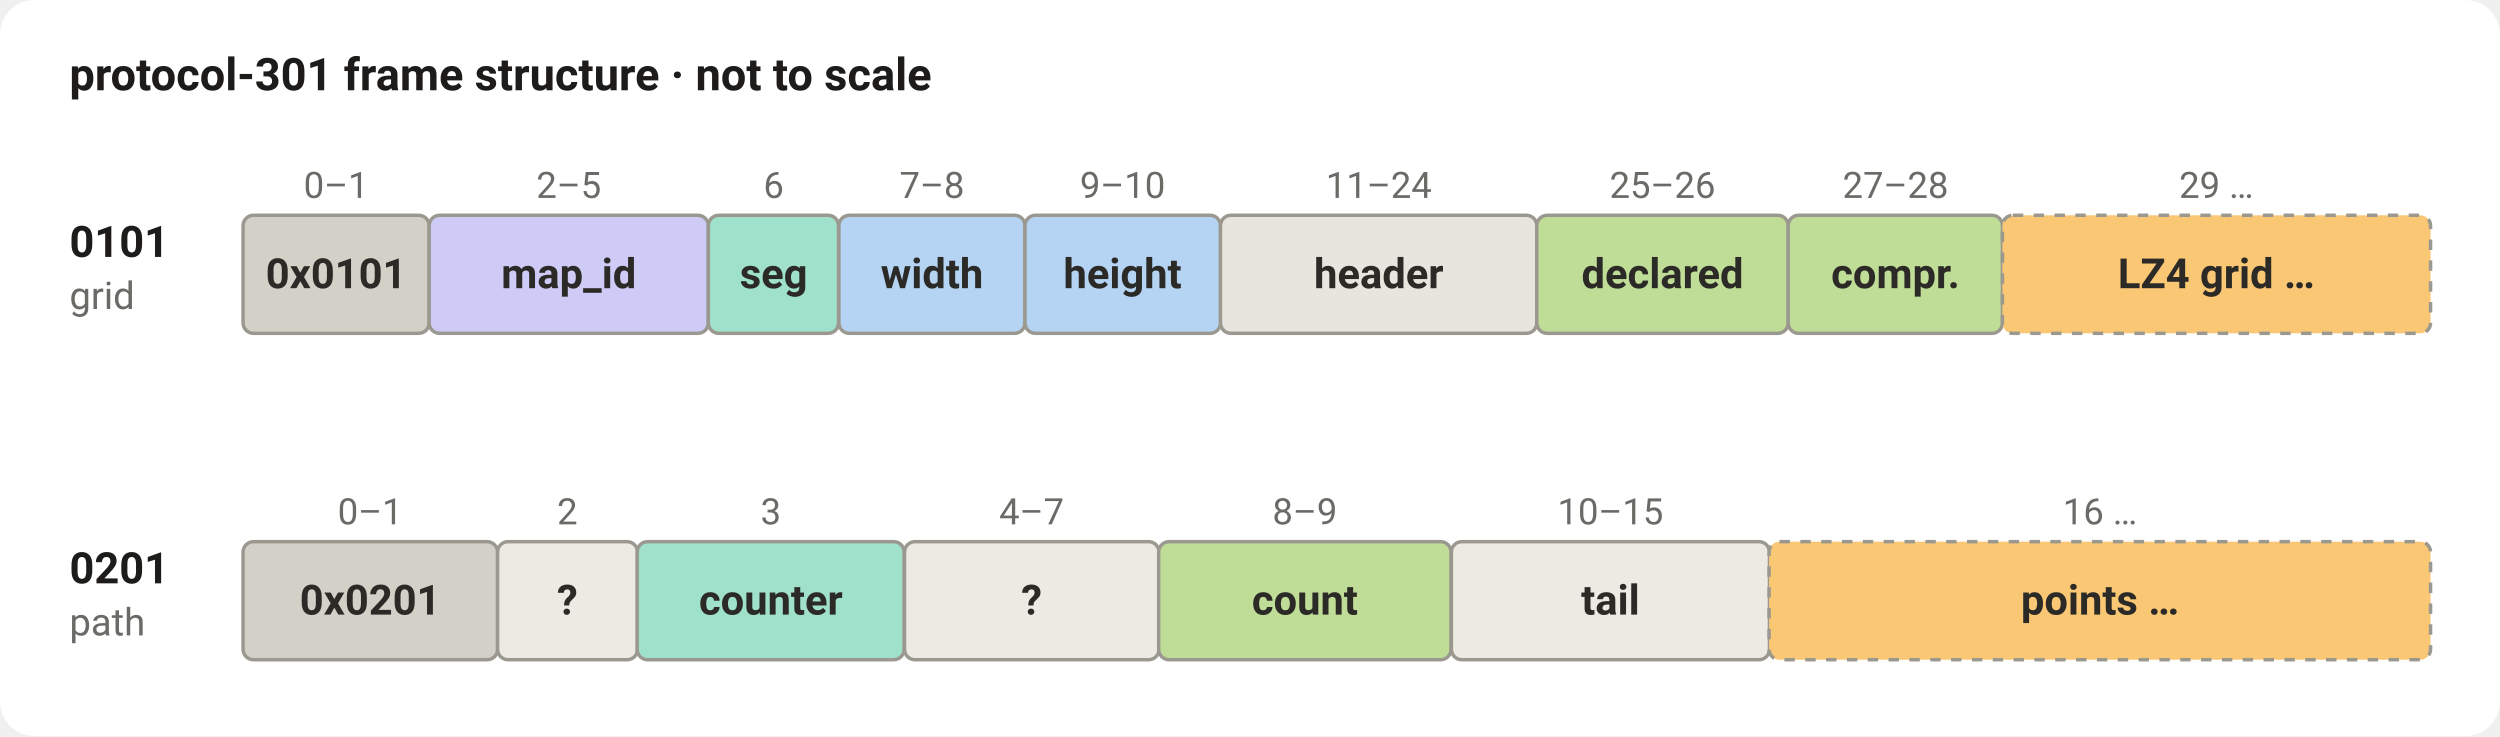
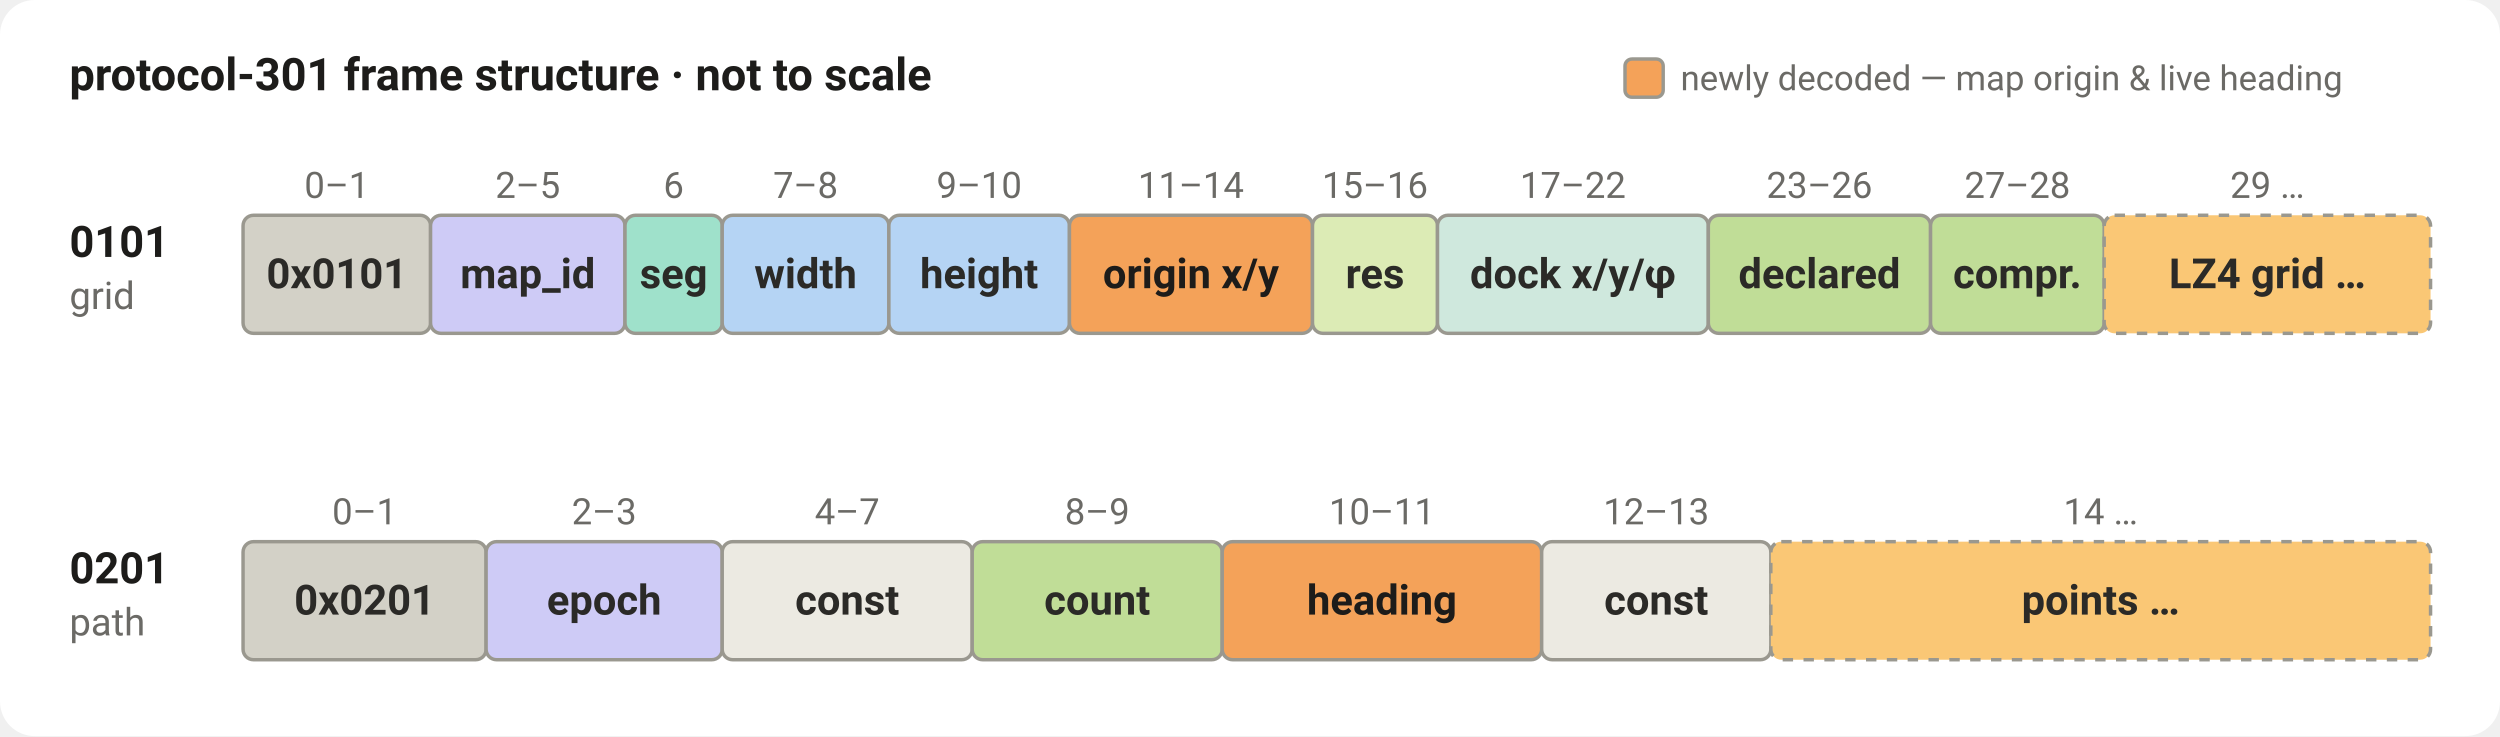
<svg xmlns="http://www.w3.org/2000/svg" viewBox="0 0 720 212" width="100%" font-family="-apple-system,Segoe UI,Roboto,sans-serif">
  <rect x="0" y="0" width="720" height="212" rx="10" fill="#ffffff" />
  <text x="20" y="26" font-size="13" font-weight="700" fill="#1d1c1a">protocol-301 frame structure  ·  not to scale</text>
+   <rect x="468" y="17" width="11" height="11" rx="2" fill="#F4A259" stroke="#9a988f" />
+   <text x="484" y="26" font-size="10" fill="#6b6a66">newly decoded — map origin &amp; live heading</text>
  <text x="20" y="74" font-size="12.5" font-weight="700" fill="#1d1c1a">0101</text>
  <text x="20" y="89" font-size="11" fill="#6b6a66">grid</text>
-   <rect x="70.0" y="62" width="53.6" height="34" rx="3" fill="#D3D1C7" stroke="#9a988f" stroke-width="1" />
-   <text x="96.8" y="57" text-anchor="middle" font-size="10.5" fill="#6b6a66">0–1</text>
-   <text x="96.8" y="83.0" text-anchor="middle" font-size="12" font-weight="600" fill="#2b2a27">0x0101</text>
-   <rect x="123.6" y="62" width="80.4" height="34" rx="3" fill="#CECBF6" stroke="#9a988f" stroke-width="1" />
-   <text x="163.8" y="57" text-anchor="middle" font-size="10.5" fill="#6b6a66">2–5</text>
-   <text x="163.8" y="83.0" text-anchor="middle" font-size="12" font-weight="600" fill="#2b2a27">map_id</text>
-   <rect x="204.0" y="62" width="37.5" height="34" rx="3" fill="#9FE1CB" stroke="#9a988f" stroke-width="1" />
-   <text x="222.8" y="57" text-anchor="middle" font-size="10.5" fill="#6b6a66">6</text>
-   <text x="222.8" y="83.0" text-anchor="middle" font-size="12" font-weight="600" fill="#2b2a27">seg</text>
-   <rect x="241.6" y="62" width="53.6" height="34" rx="3" fill="#B5D4F4" stroke="#9a988f" stroke-width="1" />
-   <text x="268.4" y="57" text-anchor="middle" font-size="10.5" fill="#6b6a66">7–8</text>
-   <text x="268.4" y="83.0" text-anchor="middle" font-size="12" font-weight="600" fill="#2b2a27">width</text>
-   <rect x="295.2" y="62" width="56.3" height="34" rx="3" fill="#B5D4F4" stroke="#9a988f" stroke-width="1" />
-   <text x="323.3" y="57" text-anchor="middle" font-size="10.5" fill="#6b6a66">9–10</text>
-   <text x="323.3" y="83.0" text-anchor="middle" font-size="12" font-weight="600" fill="#2b2a27">height</text>
-   <rect x="351.5" y="62" width="91.1" height="34" rx="3" fill="#E7E5DD" stroke="#9a988f" stroke-width="1" />
-   <text x="397.1" y="57" text-anchor="middle" font-size="10.5" fill="#6b6a66">11–24</text>
-   <text x="397.1" y="83.0" text-anchor="middle" font-size="12" font-weight="600" fill="#2b2a27">header</text>
-   <rect x="442.6" y="62" width="72.4" height="34" rx="3" fill="#C0DD97" stroke="#9a988f" stroke-width="1" />
-   <text x="478.8" y="57" text-anchor="middle" font-size="10.5" fill="#6b6a66">25–26</text>
-   <text x="478.8" y="83.0" text-anchor="middle" font-size="12" font-weight="600" fill="#2b2a27">declared</text>
-   <rect x="515.0" y="62" width="61.7" height="34" rx="3" fill="#C0DD97" stroke="#9a988f" stroke-width="1" />
-   <text x="545.9" y="57" text-anchor="middle" font-size="10.5" fill="#6b6a66">27–28</text>
-   <text x="545.9" y="83.0" text-anchor="middle" font-size="12" font-weight="600" fill="#2b2a27">compr.</text>
-   <rect x="576.7" y="62" width="123.3" height="34" rx="3" fill="#FAC775" stroke="#9a988f" stroke-width="1" stroke-dasharray="3 3" />
-   <text x="638.3" y="57" text-anchor="middle" font-size="10.5" fill="#6b6a66">29 …</text>
-   <text x="638.3" y="83.0" text-anchor="middle" font-size="12" font-weight="600" fill="#2b2a27">LZ4 grid  …</text>
+   <rect x="70.0" y="62" width="54.0" height="34" rx="3" fill="#D3D1C7" stroke="#9a988f" stroke-width="1" />
+   <text x="97.0" y="57" text-anchor="middle" font-size="10.5" fill="#6b6a66">0–1</text>
+   <text x="97.0" y="83.0" text-anchor="middle" font-size="12" font-weight="600" fill="#2b2a27">0x0101</text>
+   <rect x="124.0" y="62" width="56.0" height="34" rx="3" fill="#CECBF6" stroke="#9a988f" stroke-width="1" />
+   <text x="152.0" y="57" text-anchor="middle" font-size="10.5" fill="#6b6a66">2–5</text>
+   <text x="152.0" y="83.0" text-anchor="middle" font-size="12" font-weight="600" fill="#2b2a27">map_id</text>
+   <rect x="180.0" y="62" width="28.0" height="34" rx="3" fill="#9FE1CB" stroke="#9a988f" stroke-width="1" />
+   <text x="194.0" y="57" text-anchor="middle" font-size="10.5" fill="#6b6a66">6</text>
+   <text x="194.0" y="83.0" text-anchor="middle" font-size="12" font-weight="600" fill="#2b2a27">seg</text>
+   <rect x="208.0" y="62" width="48.0" height="34" rx="3" fill="#B5D4F4" stroke="#9a988f" stroke-width="1" />
+   <text x="232.0" y="57" text-anchor="middle" font-size="10.5" fill="#6b6a66">7–8</text>
+   <text x="232.0" y="83.0" text-anchor="middle" font-size="12" font-weight="600" fill="#2b2a27">width</text>
+   <rect x="256.0" y="62" width="52.0" height="34" rx="3" fill="#B5D4F4" stroke="#9a988f" stroke-width="1" />
+   <text x="282.0" y="57" text-anchor="middle" font-size="10.5" fill="#6b6a66">9–10</text>
+   <text x="282.0" y="83.0" text-anchor="middle" font-size="12" font-weight="600" fill="#2b2a27">height</text>
+   <rect x="308.0" y="62" width="70.0" height="34" rx="3" fill="#F4A259" stroke="#9a988f" stroke-width="1" />
+   <text x="343.0" y="57" text-anchor="middle" font-size="10.5" fill="#6b6a66">11–14</text>
+   <text x="343.0" y="83.0" text-anchor="middle" font-size="12" font-weight="700" fill="#1d1c1a">origin x/y</text>
+   <rect x="378.0" y="62" width="36.0" height="34" rx="3" fill="#DCEBB5" stroke="#9a988f" stroke-width="1" />
+   <text x="396.0" y="57" text-anchor="middle" font-size="10.5" fill="#6b6a66">15–16</text>
+   <text x="396.0" y="83.0" text-anchor="middle" font-size="12" font-weight="600" fill="#2b2a27">res</text>
+   <rect x="414.0" y="62" width="78.0" height="34" rx="3" fill="#CFE8DD" stroke="#9a988f" stroke-width="1" />
+   <text x="453.0" y="57" text-anchor="middle" font-size="10.5" fill="#6b6a66">17–22</text>
+   <text x="453.0" y="83.0" text-anchor="middle" font-size="12" font-weight="600" fill="#2b2a27">dock x/y/φ</text>
+   <rect x="492.0" y="62" width="64.0" height="34" rx="3" fill="#C0DD97" stroke="#9a988f" stroke-width="1" />
+   <text x="524.0" y="57" text-anchor="middle" font-size="10.5" fill="#6b6a66">23–26</text>
+   <text x="524.0" y="83.0" text-anchor="middle" font-size="12" font-weight="600" fill="#2b2a27">declared</text>
+   <rect x="556.0" y="62" width="50.0" height="34" rx="3" fill="#C0DD97" stroke="#9a988f" stroke-width="1" />
+   <text x="581.0" y="57" text-anchor="middle" font-size="10.5" fill="#6b6a66">27–28</text>
+   <text x="581.0" y="83.0" text-anchor="middle" font-size="12" font-weight="600" fill="#2b2a27">compr.</text>
+   <rect x="606.0" y="62" width="94.0" height="34" rx="3" fill="#FAC775" stroke="#9a988f" stroke-width="1" stroke-dasharray="3 3" />
+   <text x="653.0" y="57" text-anchor="middle" font-size="10.5" fill="#6b6a66">29 …</text>
+   <text x="653.0" y="83.0" text-anchor="middle" font-size="12" font-weight="600" fill="#2b2a27">LZ4 grid …</text>
  <text x="20" y="168" font-size="12.5" font-weight="700" fill="#1d1c1a">0201</text>
  <text x="20" y="183" font-size="11" fill="#6b6a66">path</text>
-   <rect x="70.0" y="156" width="73.3" height="34" rx="3" fill="#D3D1C7" stroke="#9a988f" stroke-width="1" />
-   <text x="106.6" y="151" text-anchor="middle" font-size="10.5" fill="#6b6a66">0–1</text>
-   <text x="106.6" y="177.0" text-anchor="middle" font-size="12" font-weight="600" fill="#2b2a27">0x0201</text>
-   <rect x="143.3" y="156" width="40.3" height="34" rx="3" fill="#ECEAE2" stroke="#9a988f" stroke-width="1" />
-   <text x="163.4" y="151" text-anchor="middle" font-size="10.5" fill="#6b6a66">2</text>
-   <text x="163.4" y="177.0" text-anchor="middle" font-size="12" font-weight="600" fill="#2b2a27">?</text>
-   <rect x="183.5" y="156" width="76.9" height="34" rx="3" fill="#9FE1CB" stroke="#9a988f" stroke-width="1" />
-   <text x="222.0" y="151" text-anchor="middle" font-size="10.5" fill="#6b6a66">3</text>
-   <text x="222.0" y="177.0" text-anchor="middle" font-size="12" font-weight="600" fill="#2b2a27">counter</text>
-   <rect x="260.5" y="156" width="73.3" height="34" rx="3" fill="#ECEAE2" stroke="#9a988f" stroke-width="1" />
-   <text x="297.1" y="151" text-anchor="middle" font-size="10.5" fill="#6b6a66">4–7</text>
-   <text x="297.1" y="177.0" text-anchor="middle" font-size="12" font-weight="600" fill="#2b2a27">?</text>
-   <rect x="333.7" y="156" width="84.2" height="34" rx="3" fill="#C0DD97" stroke="#9a988f" stroke-width="1" />
-   <text x="375.8" y="151" text-anchor="middle" font-size="10.5" fill="#6b6a66">8–9</text>
-   <text x="375.8" y="177.0" text-anchor="middle" font-size="12" font-weight="600" fill="#2b2a27">count</text>
-   <rect x="418.0" y="156" width="91.6" height="34" rx="3" fill="#ECEAE2" stroke="#9a988f" stroke-width="1" />
-   <text x="463.8" y="151" text-anchor="middle" font-size="10.5" fill="#6b6a66">10–15</text>
-   <text x="463.8" y="177.0" text-anchor="middle" font-size="12" font-weight="600" fill="#2b2a27">tail</text>
-   <rect x="509.5" y="156" width="190.5" height="34" rx="3" fill="#FAC775" stroke="#9a988f" stroke-width="1" stroke-dasharray="3 3" />
-   <text x="604.8" y="151" text-anchor="middle" font-size="10.5" fill="#6b6a66">16 …</text>
-   <text x="604.8" y="177.0" text-anchor="middle" font-size="12" font-weight="600" fill="#2b2a27">points  …</text>
+   <rect x="70.0" y="156" width="70.0" height="34" rx="3" fill="#D3D1C7" stroke="#9a988f" stroke-width="1" />
+   <text x="105.0" y="151" text-anchor="middle" font-size="10.5" fill="#6b6a66">0–1</text>
+   <text x="105.0" y="177.0" text-anchor="middle" font-size="12" font-weight="600" fill="#2b2a27">0x0201</text>
+   <rect x="140.0" y="156" width="68.0" height="34" rx="3" fill="#CECBF6" stroke="#9a988f" stroke-width="1" />
+   <text x="174.0" y="151" text-anchor="middle" font-size="10.5" fill="#6b6a66">2–3</text>
+   <text x="174.0" y="177.0" text-anchor="middle" font-size="12" font-weight="600" fill="#2b2a27">epoch</text>
+   <rect x="208.0" y="156" width="72.0" height="34" rx="3" fill="#ECEAE2" stroke="#9a988f" stroke-width="1" />
+   <text x="244.0" y="151" text-anchor="middle" font-size="10.5" fill="#6b6a66">4–7</text>
+   <text x="244.0" y="177.0" text-anchor="middle" font-size="12" font-weight="600" fill="#2b2a27">const</text>
+   <rect x="280.0" y="156" width="72.0" height="34" rx="3" fill="#C0DD97" stroke="#9a988f" stroke-width="1" />
+   <text x="316.0" y="151" text-anchor="middle" font-size="10.5" fill="#6b6a66">8–9</text>
+   <text x="316.0" y="177.0" text-anchor="middle" font-size="12" font-weight="600" fill="#2b2a27">count</text>
+   <rect x="352.0" y="156" width="92.0" height="34" rx="3" fill="#F4A259" stroke="#9a988f" stroke-width="1" />
+   <text x="398.0" y="151" text-anchor="middle" font-size="10.5" fill="#6b6a66">10–11</text>
+   <text x="398.0" y="177.0" text-anchor="middle" font-size="12" font-weight="700" fill="#1d1c1a">heading</text>
+   <rect x="444.0" y="156" width="66.0" height="34" rx="3" fill="#ECEAE2" stroke="#9a988f" stroke-width="1" />
+   <text x="477.0" y="151" text-anchor="middle" font-size="10.5" fill="#6b6a66">12–13</text>
+   <text x="477.0" y="177.0" text-anchor="middle" font-size="12" font-weight="600" fill="#2b2a27">const</text>
+   <rect x="510.0" y="156" width="190.0" height="34" rx="3" fill="#FAC775" stroke="#9a988f" stroke-width="1" stroke-dasharray="3 3" />
+   <text x="605.0" y="151" text-anchor="middle" font-size="10.5" fill="#6b6a66">14 …</text>
+   <text x="605.0" y="177.0" text-anchor="middle" font-size="12" font-weight="600" fill="#2b2a27">points …</text>
</svg>
